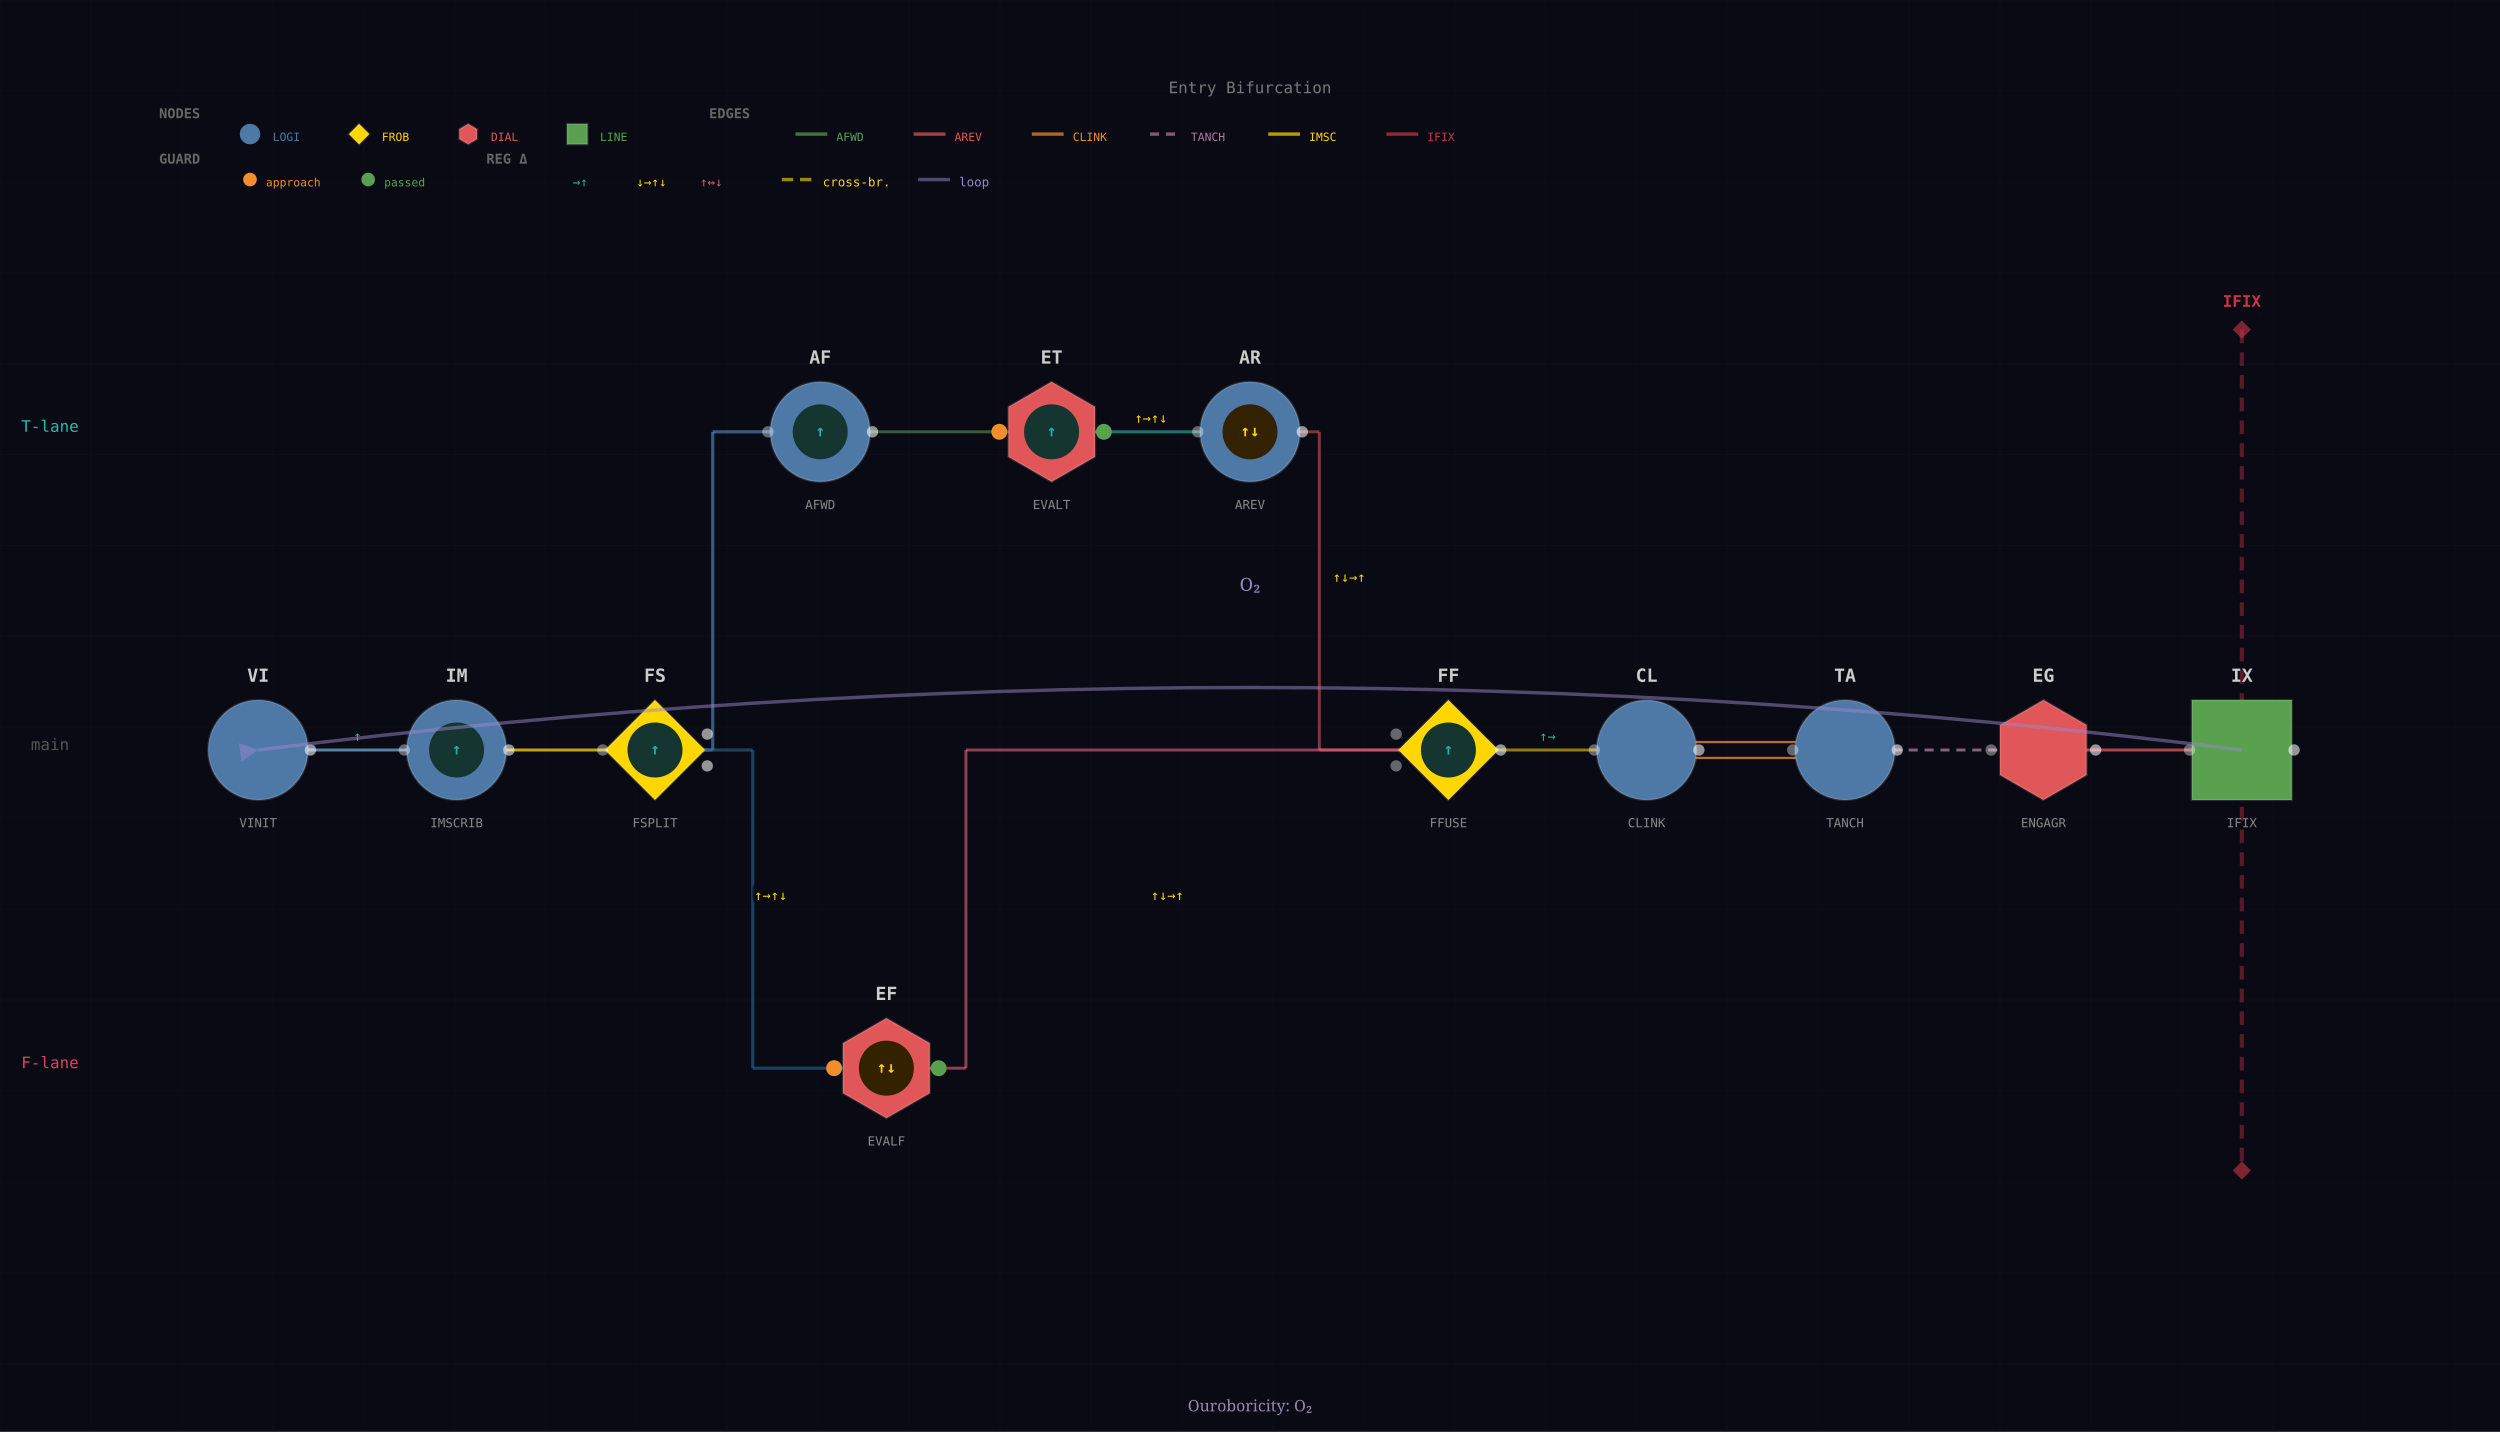
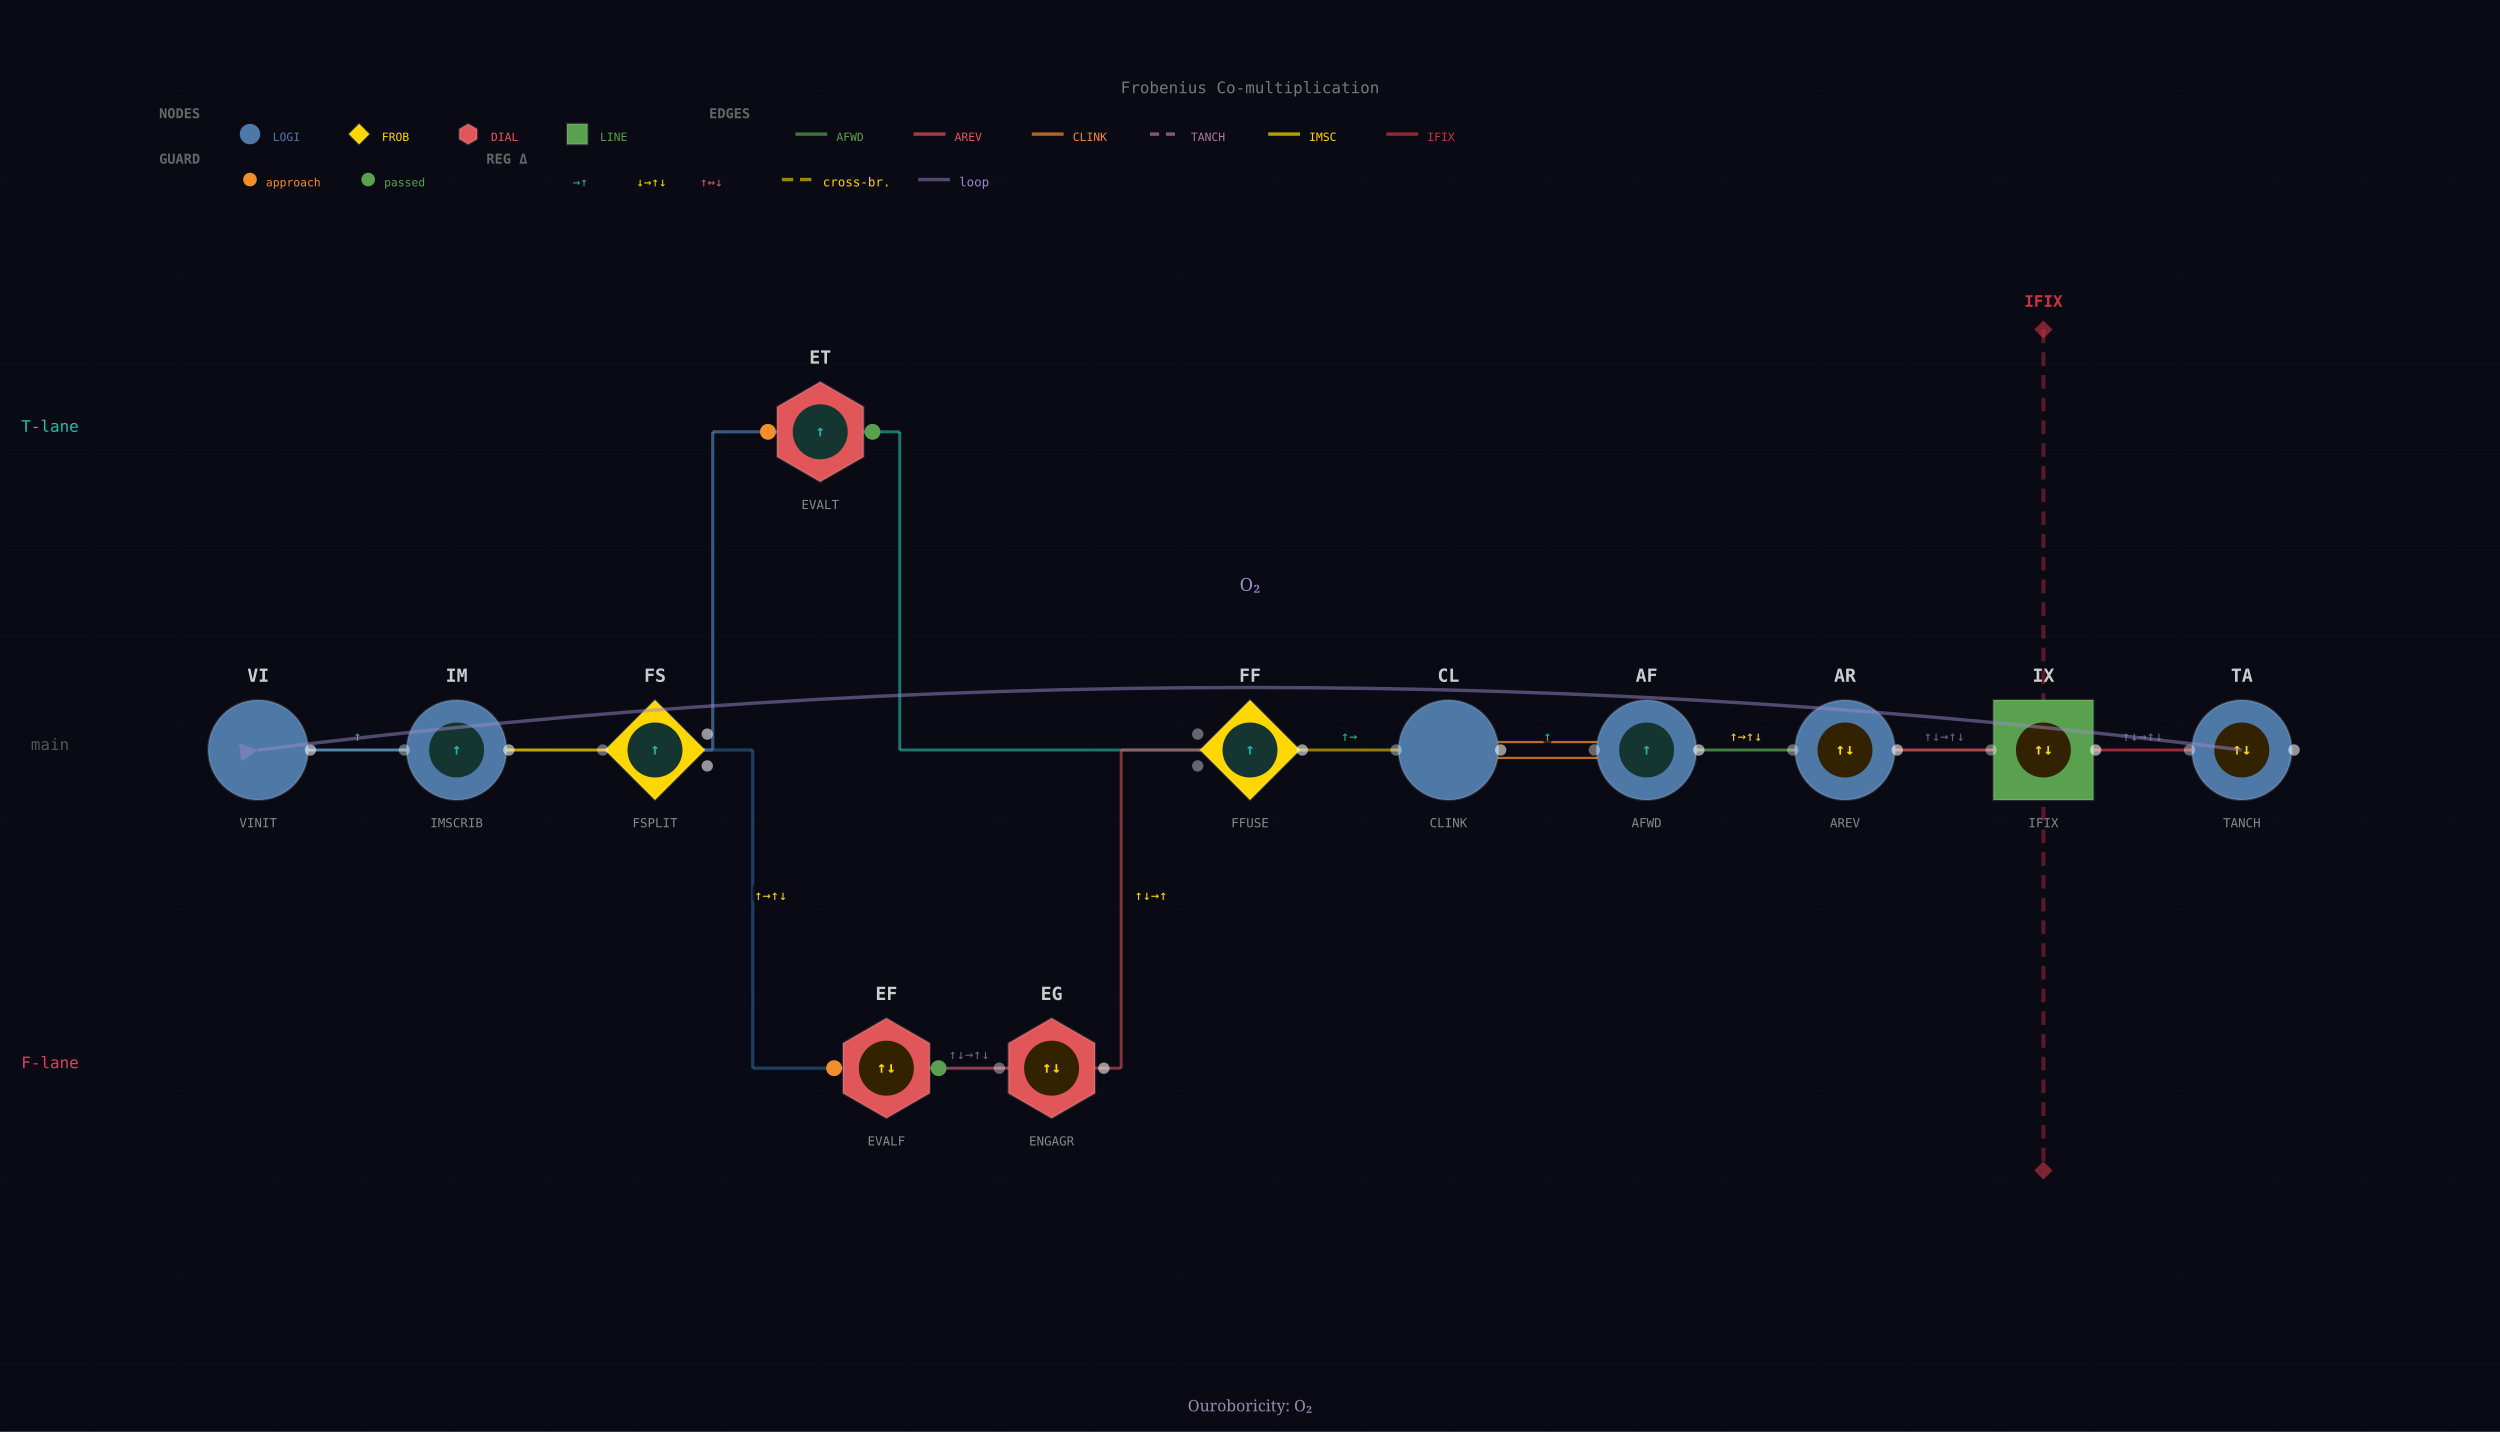
<svg xmlns="http://www.w3.org/2000/svg" viewBox="0 0 1100 630">
  <rect width="1100" height="630" fill="#0a0a15" />
  <line x1="0.0" y1="0.0" x2="0.0" y2="630.0" stroke="#151525" stroke-width="0.4" opacity="0.25" />
  <line x1="40.0" y1="0.0" x2="40.0" y2="630.0" stroke="#151525" stroke-width="0.4" opacity="0.25" />
  <line x1="80.0" y1="0.0" x2="80.0" y2="630.0" stroke="#151525" stroke-width="0.4" opacity="0.25" />
  <line x1="120.0" y1="0.0" x2="120.0" y2="630.0" stroke="#151525" stroke-width="0.4" opacity="0.25" />
  <line x1="160.0" y1="0.0" x2="160.0" y2="630.0" stroke="#151525" stroke-width="0.4" opacity="0.25" />
  <line x1="200.0" y1="0.0" x2="200.0" y2="630.0" stroke="#151525" stroke-width="0.4" opacity="0.25" />
  <line x1="240.0" y1="0.0" x2="240.0" y2="630.0" stroke="#151525" stroke-width="0.4" opacity="0.25" />
  <line x1="280.0" y1="0.0" x2="280.0" y2="630.0" stroke="#151525" stroke-width="0.4" opacity="0.25" />
  <line x1="320.0" y1="0.0" x2="320.0" y2="630.0" stroke="#151525" stroke-width="0.4" opacity="0.25" />
  <line x1="360.0" y1="0.0" x2="360.0" y2="630.0" stroke="#151525" stroke-width="0.4" opacity="0.25" />
  <line x1="400.0" y1="0.0" x2="400.0" y2="630.0" stroke="#151525" stroke-width="0.4" opacity="0.25" />
  <line x1="440.0" y1="0.0" x2="440.0" y2="630.0" stroke="#151525" stroke-width="0.4" opacity="0.25" />
  <line x1="480.0" y1="0.0" x2="480.0" y2="630.0" stroke="#151525" stroke-width="0.4" opacity="0.25" />
  <line x1="520.0" y1="0.0" x2="520.0" y2="630.0" stroke="#151525" stroke-width="0.4" opacity="0.25" />
  <line x1="560.0" y1="0.0" x2="560.0" y2="630.0" stroke="#151525" stroke-width="0.4" opacity="0.25" />
  <line x1="600.0" y1="0.0" x2="600.0" y2="630.0" stroke="#151525" stroke-width="0.4" opacity="0.25" />
  <line x1="640.0" y1="0.0" x2="640.0" y2="630.0" stroke="#151525" stroke-width="0.4" opacity="0.25" />
  <line x1="680.0" y1="0.0" x2="680.0" y2="630.0" stroke="#151525" stroke-width="0.4" opacity="0.25" />
  <line x1="720.0" y1="0.0" x2="720.0" y2="630.0" stroke="#151525" stroke-width="0.4" opacity="0.25" />
  <line x1="760.0" y1="0.0" x2="760.0" y2="630.0" stroke="#151525" stroke-width="0.4" opacity="0.25" />
  <line x1="800.0" y1="0.0" x2="800.0" y2="630.0" stroke="#151525" stroke-width="0.4" opacity="0.25" />
  <line x1="840.0" y1="0.0" x2="840.0" y2="630.0" stroke="#151525" stroke-width="0.4" opacity="0.25" />
  <line x1="880.0" y1="0.0" x2="880.0" y2="630.0" stroke="#151525" stroke-width="0.4" opacity="0.25" />
  <line x1="920.0" y1="0.0" x2="920.0" y2="630.0" stroke="#151525" stroke-width="0.4" opacity="0.25" />
  <line x1="960.0" y1="0.0" x2="960.0" y2="630.0" stroke="#151525" stroke-width="0.4" opacity="0.25" />
  <line x1="1000.0" y1="0.0" x2="1000.0" y2="630.0" stroke="#151525" stroke-width="0.4" opacity="0.25" />
  <line x1="1040.0" y1="0.0" x2="1040.0" y2="630.0" stroke="#151525" stroke-width="0.4" opacity="0.25" />
  <line x1="1080.0" y1="0.0" x2="1080.0" y2="630.0" stroke="#151525" stroke-width="0.4" opacity="0.25" />
  <line x1="0.0" y1="0.0" x2="1100.0" y2="0.0" stroke="#151525" stroke-width="0.4" opacity="0.25" />
  <line x1="0.0" y1="40.0" x2="1100.0" y2="40.0" stroke="#151525" stroke-width="0.4" opacity="0.25" />
  <line x1="0.0" y1="80.0" x2="1100.0" y2="80.0" stroke="#151525" stroke-width="0.4" opacity="0.25" />
  <line x1="0.0" y1="120.0" x2="1100.0" y2="120.0" stroke="#151525" stroke-width="0.4" opacity="0.25" />
  <line x1="0.0" y1="160.0" x2="1100.0" y2="160.0" stroke="#151525" stroke-width="0.4" opacity="0.25" />
  <line x1="0.0" y1="200.0" x2="1100.0" y2="200.0" stroke="#151525" stroke-width="0.4" opacity="0.25" />
  <line x1="0.0" y1="240.0" x2="1100.0" y2="240.0" stroke="#151525" stroke-width="0.4" opacity="0.25" />
  <line x1="0.0" y1="280.0" x2="1100.0" y2="280.0" stroke="#151525" stroke-width="0.4" opacity="0.25" />
  <line x1="0.0" y1="320.0" x2="1100.0" y2="320.0" stroke="#151525" stroke-width="0.4" opacity="0.25" />
  <line x1="0.0" y1="360.0" x2="1100.0" y2="360.0" stroke="#151525" stroke-width="0.4" opacity="0.25" />
  <line x1="0.0" y1="400.0" x2="1100.0" y2="400.0" stroke="#151525" stroke-width="0.4" opacity="0.25" />
  <line x1="0.0" y1="440.0" x2="1100.0" y2="440.0" stroke="#151525" stroke-width="0.4" opacity="0.25" />
  <line x1="0.0" y1="480.0" x2="1100.0" y2="480.0" stroke="#151525" stroke-width="0.4" opacity="0.25" />
  <line x1="0.0" y1="520.0" x2="1100.0" y2="520.0" stroke="#151525" stroke-width="0.4" opacity="0.25" />
  <line x1="0.0" y1="560.0" x2="1100.0" y2="560.0" stroke="#151525" stroke-width="0.4" opacity="0.25" />
  <line x1="0.0" y1="600.0" x2="1100.0" y2="600.0" stroke="#151525" stroke-width="0.4" opacity="0.25" />
  <text x="550.0" y="26.0" fill="#cccccc" font-size="13" text-anchor="middle" font-family="monospace" font-weight="bold" />
-   <text x="550.0" y="41.0" fill="#777" font-size="7" text-anchor="middle" font-family="monospace">Entry Bifurcation</text>
+   <text x="550.0" y="41.0" fill="#777" font-size="7" text-anchor="middle" font-family="monospace">Frobenius Co-multiplication</text>
  <text x="22.0" y="190.0" fill="#20c0b0" font-size="7" text-anchor="middle" font-family="monospace">T-lane</text>
  <text x="22.0" y="470.0" fill="#e04060" font-size="7" text-anchor="middle" font-family="monospace">F-lane</text>
  <text x="22.0" y="330.0" fill="#555" font-size="7" text-anchor="middle" font-family="monospace">main</text>
-   <line x1="986.4" y1="145.0" x2="986.4" y2="515.0" stroke="#cc3344" stroke-width="1.8" opacity="0.4" stroke-dasharray="6,4" />
-   <text x="986.4" y="135.0" fill="#cc3344" font-size="7" text-anchor="middle" font-family="monospace" font-weight="bold">IFIX</text>
-   <polygon points="986.364,141.0 990.4,145 986.364,149.0 982.4,145" fill="#cc3344" opacity="0.6" />
-   <polygon points="986.364,511.0 990.4,515 986.364,519.0 982.4,515" fill="#cc3344" opacity="0.6" />
+   <line x1="899.1" y1="145.0" x2="899.1" y2="515.0" stroke="#cc3344" stroke-width="1.8" opacity="0.4" stroke-dasharray="6,4" />
+   <text x="899.1" y="135.0" fill="#cc3344" font-size="7" text-anchor="middle" font-family="monospace" font-weight="bold">IFIX</text>
+   <polygon points="899.091,141.0 903.1,145 899.091,149.0 895.1,145" fill="#cc3344" opacity="0.6" />
+   <polygon points="899.091,511.0 903.1,515 899.091,519.0 895.1,515" fill="#cc3344" opacity="0.6" />
  <line x1="288.2" y1="330.0" x2="313.6" y2="330.0" stroke="#5b9bd5" stroke-width="1.4" opacity="0.55" />
  <line x1="313.6" y1="330.0" x2="313.6" y2="190.0" stroke="#5b9bd5" stroke-width="1.4" opacity="0.55" />
  <line x1="313.6" y1="190.0" x2="352.9" y2="190.0" stroke="#5b9bd5" stroke-width="1.4" opacity="0.55" />
  <polygon points="360.9,190.0 352.9,193.2 352.9,186.8" fill="#5b9bd5" opacity="0.55" />
-   <line x1="360.9" y1="190.0" x2="454.7" y2="190.0" stroke="#59a14f" stroke-width="1.3" opacity="0.55" />
-   <polygon points="462.7,190.0 454.7,193.2 454.7,186.8" fill="#59a14f" opacity="0.55" />
-   <line x1="462.7" y1="190.0" x2="542.0" y2="190.0" stroke="#20d0b8" stroke-width="1.3" opacity="0.55" />
-   <polygon points="550.0,190.0 542.0,193.2 542.0,186.8" fill="#20d0b8" opacity="0.55" />
-   <rect x="498.4" y="178.0" width="16.0" height="10" fill="#0a0a15" opacity="0.7" rx="3" />
-   <text x="506.4" y="186.0" fill="#ffd700" font-size="6" text-anchor="middle" font-family="monospace">↑→↑↓</text>
-   <line x1="550.0" y1="190.0" x2="580.5" y2="190.0" stroke="#e15759" stroke-width="1.3" opacity="0.55" />
-   <line x1="580.5" y1="190.0" x2="580.5" y2="330.0" stroke="#e15759" stroke-width="1.3" opacity="0.55" />
-   <line x1="580.5" y1="330.0" x2="629.3" y2="330.0" stroke="#e15759" stroke-width="1.3" opacity="0.55" />
-   <polygon points="637.3,330.0 629.3,333.2 629.3,326.8" fill="#e15759" opacity="0.55" />
-   <rect x="585.6" y="248.0" width="16.0" height="10" fill="#0a0a15" opacity="0.7" rx="3" />
-   <text x="593.6" y="256.0" fill="#ffd700" font-size="6" text-anchor="middle" font-family="monospace">↑↓→↑</text>
+   <line x1="360.9" y1="190.0" x2="395.9" y2="190.0" stroke="#20d0b8" stroke-width="1.3" opacity="0.55" />
+   <line x1="395.9" y1="190.0" x2="395.9" y2="330.0" stroke="#20d0b8" stroke-width="1.3" opacity="0.55" />
+   <line x1="395.9" y1="330.0" x2="542.0" y2="330.0" stroke="#20d0b8" stroke-width="1.3" opacity="0.55" />
+   <polygon points="550.0,330.0 542.0,333.2 542.0,326.8" fill="#20d0b8" opacity="0.55" />
  <line x1="288.2" y1="330.0" x2="331.2" y2="330.0" stroke="#2b6b9f" stroke-width="1.4" opacity="0.55" />
  <line x1="331.2" y1="330.0" x2="331.2" y2="470.0" stroke="#2b6b9f" stroke-width="1.4" opacity="0.55" />
  <line x1="331.2" y1="470.0" x2="382.0" y2="470.0" stroke="#2b6b9f" stroke-width="1.4" opacity="0.55" />
  <polygon points="390.0,470.0 382.0,473.2 382.0,466.8" fill="#2b6b9f" opacity="0.55" />
  <rect x="331.1" y="388.0" width="16.0" height="10" fill="#0a0a15" opacity="0.7" rx="3" />
  <text x="339.1" y="396.0" fill="#ffd700" font-size="6" text-anchor="middle" font-family="monospace">↑→↑↓</text>
-   <line x1="390.0" y1="470.0" x2="425.0" y2="470.0" stroke="#ff6688" stroke-width="1.3" opacity="0.55" />
-   <line x1="425.0" y1="470.0" x2="425.0" y2="330.0" stroke="#ff6688" stroke-width="1.3" opacity="0.55" />
-   <line x1="425.0" y1="330.0" x2="629.3" y2="330.0" stroke="#ff6688" stroke-width="1.3" opacity="0.55" />
-   <polygon points="637.3,330.0 629.3,333.2 629.3,326.8" fill="#ff6688" opacity="0.55" />
-   <rect x="505.6" y="388.0" width="16.0" height="10" fill="#0a0a15" opacity="0.7" rx="3" />
-   <text x="513.6" y="396.0" fill="#ffd700" font-size="6" text-anchor="middle" font-family="monospace">↑↓→↑</text>
+   <line x1="390.0" y1="470.0" x2="454.7" y2="470.0" stroke="#ff6688" stroke-width="1.3" opacity="0.55" />
+   <polygon points="462.7,470.0 454.7,473.2 454.7,466.8" fill="#ff6688" opacity="0.55" />
+   <rect x="416.4" y="458.0" width="20.0" height="10" fill="#0a0a15" opacity="0.7" rx="3" />
+   <text x="426.4" y="466.0" fill="#666688" font-size="6" text-anchor="middle" font-family="monospace">↑↓→↑↓</text>
+   <line x1="462.7" y1="470.0" x2="493.3" y2="470.0" stroke="#e15759" stroke-width="1.3" opacity="0.55" />
+   <line x1="493.3" y1="470.0" x2="493.3" y2="330.0" stroke="#e15759" stroke-width="1.3" opacity="0.55" />
+   <line x1="493.3" y1="330.0" x2="542.0" y2="330.0" stroke="#e15759" stroke-width="1.3" opacity="0.55" />
+   <polygon points="550.0,330.0 542.0,333.2 542.0,326.8" fill="#e15759" opacity="0.55" />
+   <rect x="498.4" y="388.0" width="16.0" height="10" fill="#0a0a15" opacity="0.7" rx="3" />
+   <text x="506.4" y="396.0" fill="#ffd700" font-size="6" text-anchor="middle" font-family="monospace">↑↓→↑</text>
  <line x1="113.6" y1="330.0" x2="192.9" y2="330.0" stroke="#6baed6" stroke-width="1.3" opacity="0.75" />
  <polygon points="200.9,330.0 192.9,333.2 192.9,326.8" fill="#6baed6" opacity="0.75" />
  <rect x="155.3" y="318.0" width="4.0" height="10" fill="#0a0a15" opacity="0.7" rx="3" />
  <text x="157.3" y="326.0" fill="#20b888" font-size="6" text-anchor="middle" font-family="monospace">↑</text>
  <line x1="200.9" y1="330.0" x2="280.2" y2="330.0" stroke="#ffd700" stroke-width="1.3" opacity="0.75" />
  <polygon points="288.2,330.0 280.2,333.2 280.2,326.8" fill="#ffd700" opacity="0.75" />
-   <line x1="724.5" y1="326.5" x2="802.8" y2="326.5" stroke="#f28e2b" stroke-width="1.0" opacity="0.75" />
-   <line x1="724.5" y1="333.5" x2="802.8" y2="333.5" stroke="#f28e2b" stroke-width="1.0" opacity="0.75" />
-   <polygon points="811.8,330.0 801.8,334.0 801.8,326.0" fill="#f28e2b" opacity="0.75" />
-   <line x1="811.8" y1="330.0" x2="891.1" y2="330.0" stroke="#b07aa1" stroke-width="1.3" opacity="0.75" stroke-dasharray="4,3" />
-   <polygon points="899.1,330.0 891.1,333.2 891.1,326.8" fill="#b07aa1" opacity="0.75" />
-   <line x1="899.1" y1="330.0" x2="978.4" y2="330.0" stroke="#e15759" stroke-width="1.3" opacity="0.75" />
-   <polygon points="986.4,330.0 978.4,333.2 978.4,326.8" fill="#e15759" opacity="0.75" />
-   <line x1="637.3" y1="330.0" x2="716.5" y2="330.0" stroke="#ffd700" stroke-width="1.3" opacity="0.55" />
-   <polygon points="724.5,330.0 716.5,333.2 716.5,326.8" fill="#ffd700" opacity="0.55" />
-   <rect x="676.9" y="318.0" width="8.0" height="10" fill="#0a0a15" opacity="0.7" rx="3" />
-   <text x="680.9" y="326.0" fill="#20b888" font-size="6" text-anchor="middle" font-family="monospace">↑→</text>
+   <line x1="637.3" y1="326.5" x2="715.5" y2="326.5" stroke="#f28e2b" stroke-width="1.0" opacity="0.75" />
+   <line x1="637.3" y1="333.5" x2="715.5" y2="333.5" stroke="#f28e2b" stroke-width="1.0" opacity="0.75" />
+   <polygon points="724.5,330.0 714.5,334.0 714.5,326.0" fill="#f28e2b" opacity="0.75" />
+   <rect x="678.9" y="318.0" width="4.0" height="10" fill="#0a0a15" opacity="0.7" rx="3" />
+   <text x="680.9" y="326.0" fill="#20b888" font-size="6" text-anchor="middle" font-family="monospace">↑</text>
+   <line x1="724.5" y1="330.0" x2="803.8" y2="330.0" stroke="#59a14f" stroke-width="1.3" opacity="0.75" />
+   <polygon points="811.8,330.0 803.8,333.2 803.8,326.8" fill="#59a14f" opacity="0.75" />
+   <rect x="760.2" y="318.0" width="16.0" height="10" fill="#0a0a15" opacity="0.7" rx="3" />
+   <text x="768.2" y="326.0" fill="#ffd700" font-size="6" text-anchor="middle" font-family="monospace">↑→↑↓</text>
+   <line x1="811.8" y1="330.0" x2="891.1" y2="330.0" stroke="#e15759" stroke-width="1.3" opacity="0.75" />
+   <polygon points="899.1,330.0 891.1,333.2 891.1,326.8" fill="#e15759" opacity="0.75" />
+   <rect x="845.5" y="318.0" width="20.0" height="10" fill="#0a0a15" opacity="0.7" rx="3" />
+   <text x="855.5" y="326.0" fill="#666688" font-size="6" text-anchor="middle" font-family="monospace">↑↓→↑↓</text>
+   <line x1="899.1" y1="330.0" x2="978.4" y2="330.0" stroke="#cc3344" stroke-width="1.3" opacity="0.75" />
+   <polygon points="986.4,330.0 978.4,333.2 978.4,326.8" fill="#cc3344" opacity="0.75" />
+   <rect x="932.7" y="318.0" width="20.0" height="10" fill="#0a0a15" opacity="0.7" rx="3" />
+   <text x="942.7" y="326.0" fill="#666688" font-size="6" text-anchor="middle" font-family="monospace">↑↓→↑↓</text>
+   <line x1="550.0" y1="330.0" x2="629.3" y2="330.0" stroke="#ffd700" stroke-width="1.3" opacity="0.55" />
+   <polygon points="637.3,330.0 629.3,333.2 629.3,326.8" fill="#ffd700" opacity="0.55" />
+   <rect x="589.6" y="318.0" width="8.0" height="10" fill="#0a0a15" opacity="0.7" rx="3" />
+   <text x="593.6" y="326.0" fill="#20b888" font-size="6" text-anchor="middle" font-family="monospace">↑→</text>
  <circle cx="113.6" cy="330.0" r="22.0" fill="#4e79a7" stroke="#ffffff20" stroke-width="1.0" />
  <text x="113.6" y="300.0" fill="#cccccc" font-size="8" text-anchor="middle" font-family="monospace" font-weight="bold">VI</text>
  <text x="113.6" y="364.0" fill="#888" font-size="5.5" text-anchor="middle" font-family="monospace">VINIT</text>
  <circle cx="136.6" cy="330.0" r="2.5" fill="#ffffff90" stroke-width="0" />
  <circle cx="200.9" cy="330.0" r="22.0" fill="#4e79a7" stroke="#ffffff20" stroke-width="1.0" />
  <circle cx="200.9" cy="330.0" r="12.1" fill="#153530" stroke-width="0" />
  <text x="200.9" y="332.0" fill="#20b2aa" font-size="7" text-anchor="middle" font-family="monospace" font-weight="bold">↑</text>
  <text x="200.9" y="300.0" fill="#cccccc" font-size="8" text-anchor="middle" font-family="monospace" font-weight="bold">IM</text>
  <text x="200.9" y="364.0" fill="#888" font-size="5.5" text-anchor="middle" font-family="monospace">IMSCRIB</text>
  <circle cx="177.9" cy="330.0" r="2.5" fill="#ffffff60" stroke-width="0" />
  <circle cx="223.9" cy="330.0" r="2.5" fill="#ffffff90" stroke-width="0" />
  <polygon points="288.182,308.0 310.2,330 288.182,352.0 266.2,330" fill="#ffd700" stroke="#ffffff20" stroke-width="1.0" />
  <circle cx="288.2" cy="330.0" r="12.1" fill="#153530" stroke-width="0" />
  <text x="288.2" y="332.0" fill="#20b2aa" font-size="7" text-anchor="middle" font-family="monospace" font-weight="bold">↑</text>
  <text x="288.2" y="300.0" fill="#cccccc" font-size="8" text-anchor="middle" font-family="monospace" font-weight="bold">FS</text>
  <text x="288.2" y="364.0" fill="#888" font-size="5.5" text-anchor="middle" font-family="monospace">FSPLIT</text>
  <circle cx="265.2" cy="330.0" r="2.5" fill="#ffffff60" stroke-width="0" />
  <circle cx="311.2" cy="323.0" r="2.5" fill="#ffffff90" stroke-width="0" />
  <circle cx="311.2" cy="337.0" r="2.5" fill="#ffffff90" stroke-width="0" />
-   <circle cx="360.9" cy="190.0" r="22.0" fill="#4e79a7" stroke="#ffffff20" stroke-width="1.0" />
+   <polygon points="380.0,201.0 360.9,212.0 341.9,201.0 341.9,179.0 360.9,168.0 380.0,179.0" fill="#e15759" stroke="#ffffff20" stroke-width="1.0" />
  <circle cx="360.9" cy="190.0" r="12.1" fill="#153530" stroke-width="0" />
  <text x="360.9" y="192.0" fill="#20b2aa" font-size="7" text-anchor="middle" font-family="monospace" font-weight="bold">↑</text>
-   <text x="360.9" y="160.0" fill="#cccccc" font-size="8" text-anchor="middle" font-family="monospace" font-weight="bold">AF</text>
-   <text x="360.9" y="224.0" fill="#888" font-size="5.5" text-anchor="middle" font-family="monospace">AFWD</text>
-   <circle cx="337.9" cy="190.0" r="2.5" fill="#ffffff60" stroke-width="0" />
-   <circle cx="383.9" cy="190.0" r="2.5" fill="#ffffff90" stroke-width="0" />
-   <polygon points="481.8,201.0 462.7,212.0 443.7,201.0 443.7,179.0 462.7,168.0 481.8,179.0" fill="#e15759" stroke="#ffffff20" stroke-width="1.0" />
-   <circle cx="462.7" cy="190.0" r="12.1" fill="#153530" stroke-width="0" />
-   <text x="462.7" y="192.0" fill="#20b2aa" font-size="7" text-anchor="middle" font-family="monospace" font-weight="bold">↑</text>
-   <text x="462.7" y="160.0" fill="#cccccc" font-size="8" text-anchor="middle" font-family="monospace" font-weight="bold">ET</text>
-   <text x="462.7" y="224.0" fill="#888" font-size="5.5" text-anchor="middle" font-family="monospace">EVALT</text>
-   <circle cx="439.7" cy="190.0" r="3.5" fill="#f28e2b" stroke-width="0.8" />
-   <circle cx="485.7" cy="190.0" r="3.5" fill="#59a14f" stroke-width="0.9" />
-   <circle cx="550.0" cy="190.0" r="22.0" fill="#4e79a7" stroke="#ffffff20" stroke-width="1.0" />
-   <circle cx="550.0" cy="190.0" r="12.1" fill="#332200" stroke-width="0" />
-   <text x="550.0" y="192.0" fill="#ffd700" font-size="7" text-anchor="middle" font-family="monospace" font-weight="bold">↑↓</text>
-   <text x="550.0" y="160.0" fill="#cccccc" font-size="8" text-anchor="middle" font-family="monospace" font-weight="bold">AR</text>
-   <text x="550.0" y="224.0" fill="#888" font-size="5.5" text-anchor="middle" font-family="monospace">AREV</text>
-   <circle cx="527.0" cy="190.0" r="2.5" fill="#ffffff60" stroke-width="0" />
-   <circle cx="573.0" cy="190.0" r="2.5" fill="#ffffff90" stroke-width="0" />
+   <text x="360.9" y="160.0" fill="#cccccc" font-size="8" text-anchor="middle" font-family="monospace" font-weight="bold">ET</text>
+   <text x="360.9" y="224.0" fill="#888" font-size="5.5" text-anchor="middle" font-family="monospace">EVALT</text>
+   <circle cx="337.9" cy="190.0" r="3.5" fill="#f28e2b" stroke-width="0.8" />
+   <circle cx="383.9" cy="190.0" r="3.5" fill="#59a14f" stroke-width="0.9" />
  <polygon points="409.1,481.0 390.0,492.0 370.9,481.0 370.9,459.0 390.0,448.0 409.1,459.0" fill="#e15759" stroke="#ffffff20" stroke-width="1.0" />
  <circle cx="390.0" cy="470.0" r="12.1" fill="#332200" stroke-width="0" />
  <text x="390.0" y="472.0" fill="#ffd700" font-size="7" text-anchor="middle" font-family="monospace" font-weight="bold">↑↓</text>
  <text x="390.0" y="440.0" fill="#cccccc" font-size="8" text-anchor="middle" font-family="monospace" font-weight="bold">EF</text>
  <text x="390.0" y="504.0" fill="#888" font-size="5.5" text-anchor="middle" font-family="monospace">EVALF</text>
  <circle cx="367.0" cy="470.0" r="3.5" fill="#f28e2b" stroke-width="0.8" />
  <circle cx="413.0" cy="470.0" r="3.5" fill="#59a14f" stroke-width="0.9" />
-   <polygon points="637.273,308.0 659.3,330 637.273,352.0 615.3,330" fill="#ffd700" stroke="#ffffff20" stroke-width="1.0" />
-   <circle cx="637.3" cy="330.0" r="12.1" fill="#153530" stroke-width="0" />
-   <text x="637.3" y="332.0" fill="#20b2aa" font-size="7" text-anchor="middle" font-family="monospace" font-weight="bold">↑</text>
-   <text x="637.3" y="300.0" fill="#cccccc" font-size="8" text-anchor="middle" font-family="monospace" font-weight="bold">FF</text>
-   <text x="637.3" y="364.0" fill="#888" font-size="5.5" text-anchor="middle" font-family="monospace">FFUSE</text>
-   <circle cx="614.3" cy="323.0" r="2.5" fill="#ffffff60" stroke-width="0" />
-   <circle cx="614.3" cy="337.0" r="2.5" fill="#ffffff60" stroke-width="0" />
+   <polygon points="481.8,481.0 462.7,492.0 443.7,481.0 443.7,459.0 462.7,448.0 481.8,459.0" fill="#e15759" stroke="#ffffff20" stroke-width="1.0" />
+   <circle cx="462.7" cy="470.0" r="12.1" fill="#332200" stroke-width="0" />
+   <text x="462.7" y="472.0" fill="#ffd700" font-size="7" text-anchor="middle" font-family="monospace" font-weight="bold">↑↓</text>
+   <text x="462.7" y="440.0" fill="#cccccc" font-size="8" text-anchor="middle" font-family="monospace" font-weight="bold">EG</text>
+   <text x="462.7" y="504.0" fill="#888" font-size="5.5" text-anchor="middle" font-family="monospace">ENGAGR</text>
+   <circle cx="439.7" cy="470.0" r="2.5" fill="#ffffff60" stroke-width="0" />
+   <circle cx="485.7" cy="470.0" r="2.5" fill="#ffffff90" stroke-width="0" />
+   <polygon points="550.0,308.0 572.0,330 550.0,352.0 528.0,330" fill="#ffd700" stroke="#ffffff20" stroke-width="1.0" />
+   <circle cx="550.0" cy="330.0" r="12.1" fill="#153530" stroke-width="0" />
+   <text x="550.0" y="332.0" fill="#20b2aa" font-size="7" text-anchor="middle" font-family="monospace" font-weight="bold">↑</text>
+   <text x="550.0" y="300.0" fill="#cccccc" font-size="8" text-anchor="middle" font-family="monospace" font-weight="bold">FF</text>
+   <text x="550.0" y="364.0" fill="#888" font-size="5.5" text-anchor="middle" font-family="monospace">FFUSE</text>
+   <circle cx="527.0" cy="323.0" r="2.5" fill="#ffffff60" stroke-width="0" />
+   <circle cx="527.0" cy="337.0" r="2.5" fill="#ffffff60" stroke-width="0" />
+   <circle cx="573.0" cy="330.0" r="2.5" fill="#ffffff90" stroke-width="0" />
+   <circle cx="637.3" cy="330.0" r="22.0" fill="#4e79a7" stroke="#ffffff20" stroke-width="1.0" />
+   <text x="637.3" y="300.0" fill="#cccccc" font-size="8" text-anchor="middle" font-family="monospace" font-weight="bold">CL</text>
+   <text x="637.3" y="364.0" fill="#888" font-size="5.5" text-anchor="middle" font-family="monospace">CLINK</text>
+   <circle cx="614.3" cy="330.0" r="2.5" fill="#ffffff60" stroke-width="0" />
  <circle cx="660.3" cy="330.0" r="2.5" fill="#ffffff90" stroke-width="0" />
  <circle cx="724.5" cy="330.0" r="22.0" fill="#4e79a7" stroke="#ffffff20" stroke-width="1.0" />
-   <text x="724.5" y="300.0" fill="#cccccc" font-size="8" text-anchor="middle" font-family="monospace" font-weight="bold">CL</text>
-   <text x="724.5" y="364.0" fill="#888" font-size="5.5" text-anchor="middle" font-family="monospace">CLINK</text>
+   <circle cx="724.5" cy="330.0" r="12.1" fill="#153530" stroke-width="0" />
+   <text x="724.5" y="332.0" fill="#20b2aa" font-size="7" text-anchor="middle" font-family="monospace" font-weight="bold">↑</text>
+   <text x="724.5" y="300.0" fill="#cccccc" font-size="8" text-anchor="middle" font-family="monospace" font-weight="bold">AF</text>
+   <text x="724.5" y="364.0" fill="#888" font-size="5.5" text-anchor="middle" font-family="monospace">AFWD</text>
  <circle cx="701.5" cy="330.0" r="2.5" fill="#ffffff60" stroke-width="0" />
  <circle cx="747.5" cy="330.0" r="2.5" fill="#ffffff90" stroke-width="0" />
  <circle cx="811.8" cy="330.0" r="22.0" fill="#4e79a7" stroke="#ffffff20" stroke-width="1.0" />
-   <text x="811.8" y="300.0" fill="#cccccc" font-size="8" text-anchor="middle" font-family="monospace" font-weight="bold">TA</text>
-   <text x="811.8" y="364.0" fill="#888" font-size="5.5" text-anchor="middle" font-family="monospace">TANCH</text>
+   <circle cx="811.8" cy="330.0" r="12.1" fill="#332200" stroke-width="0" />
+   <text x="811.8" y="332.0" fill="#ffd700" font-size="7" text-anchor="middle" font-family="monospace" font-weight="bold">↑↓</text>
+   <text x="811.8" y="300.0" fill="#cccccc" font-size="8" text-anchor="middle" font-family="monospace" font-weight="bold">AR</text>
+   <text x="811.8" y="364.0" fill="#888" font-size="5.5" text-anchor="middle" font-family="monospace">AREV</text>
  <circle cx="788.8" cy="330.0" r="2.5" fill="#ffffff60" stroke-width="0" />
  <circle cx="834.8" cy="330.0" r="2.5" fill="#ffffff90" stroke-width="0" />
-   <polygon points="918.1,341.0 899.1,352.0 880.0,341.0 880.0,319.0 899.1,308.0 918.1,319.0" fill="#e15759" stroke="#ffffff20" stroke-width="1.0" />
-   <text x="899.1" y="300.0" fill="#cccccc" font-size="8" text-anchor="middle" font-family="monospace" font-weight="bold">EG</text>
-   <text x="899.1" y="364.0" fill="#888" font-size="5.5" text-anchor="middle" font-family="monospace">ENGAGR</text>
+   <rect x="877.1" y="308.0" width="44.0" height="44.0" fill="#59a14f" stroke="#ffffff20" stroke-width="1.0" />
+   <circle cx="899.1" cy="330.0" r="12.1" fill="#332200" stroke-width="0" />
+   <text x="899.1" y="332.0" fill="#ffd700" font-size="7" text-anchor="middle" font-family="monospace" font-weight="bold">↑↓</text>
+   <text x="899.1" y="300.0" fill="#cccccc" font-size="8" text-anchor="middle" font-family="monospace" font-weight="bold">IX</text>
+   <text x="899.1" y="364.0" fill="#888" font-size="5.5" text-anchor="middle" font-family="monospace">IFIX</text>
  <circle cx="876.1" cy="330.0" r="2.5" fill="#ffffff60" stroke-width="0" />
  <circle cx="922.1" cy="330.0" r="2.5" fill="#ffffff90" stroke-width="0" />
-   <rect x="964.4" y="308.0" width="44.0" height="44.0" fill="#59a14f" stroke="#ffffff20" stroke-width="1.0" />
-   <text x="986.4" y="300.0" fill="#cccccc" font-size="8" text-anchor="middle" font-family="monospace" font-weight="bold">IX</text>
-   <text x="986.4" y="364.0" fill="#888" font-size="5.5" text-anchor="middle" font-family="monospace">IFIX</text>
+   <circle cx="986.4" cy="330.0" r="22.0" fill="#4e79a7" stroke="#ffffff20" stroke-width="1.0" />
+   <circle cx="986.4" cy="330.0" r="12.1" fill="#332200" stroke-width="0" />
+   <text x="986.4" y="332.0" fill="#ffd700" font-size="7" text-anchor="middle" font-family="monospace" font-weight="bold">↑↓</text>
+   <text x="986.4" y="300.0" fill="#cccccc" font-size="8" text-anchor="middle" font-family="monospace" font-weight="bold">TA</text>
+   <text x="986.4" y="364.0" fill="#888" font-size="5.5" text-anchor="middle" font-family="monospace">TANCH</text>
  <circle cx="963.4" cy="330.0" r="2.5" fill="#ffffff60" stroke-width="0" />
  <circle cx="1009.4" cy="330.0" r="2.5" fill="#ffffff90" stroke-width="0" />
  <path d="M986.4,330.0 Q550.0,275.0 113.6,330.0" fill="none" stroke="#9988cc" stroke-width="1.5" opacity="0.5" />
  <polygon points="113.6,330.0 105.2,327.0 106.2,335.0" fill="#9988cc" opacity="0.5" />
  <text x="550.0" y="260.0" fill="#9988cc" font-size="8" text-anchor="middle" font-family="serif">O₂</text>
  <text x="550.0" y="621.0" fill="#9988aa" font-size="7" text-anchor="middle" font-family="serif">Ouroboricity: O₂</text>
  <text x="70.0" y="52.0" fill="#666" font-size="6" text-anchor="start" font-family="monospace" font-weight="bold">NODES</text>
  <circle cx="110.0" cy="59.0" r="4.5" fill="#4e79a7" stroke-width="0" />
  <text x="120.0" y="62.0" fill="#4e79a7" font-size="5" text-anchor="start" font-family="monospace">LOGI</text>
  <polygon points="158,54.5 162.5,59 158,63.5 153.5,59" fill="#ffd700" stroke="#ffffff20" stroke-width="1.0" />
  <text x="168.0" y="62.0" fill="#ffd700" font-size="5" text-anchor="start" font-family="monospace">FROB</text>
  <polygon points="209.9,61.2 206.0,63.5 202.1,61.2 202.1,56.8 206.0,54.5 209.9,56.8" fill="#e15759" stroke="#ffffff20" stroke-width="1.0" />
  <text x="216.0" y="62.0" fill="#e15759" font-size="5" text-anchor="start" font-family="monospace">DIAL</text>
  <rect x="249.5" y="54.5" width="9.0" height="9.0" fill="#59a14f" stroke="#ffffff20" stroke-width="1.0" />
  <text x="264.0" y="62.0" fill="#59a14f" font-size="5" text-anchor="start" font-family="monospace">LINE</text>
  <text x="312.0" y="52.0" fill="#666" font-size="6" text-anchor="start" font-family="monospace" font-weight="bold">EDGES</text>
  <line x1="350.0" y1="59.0" x2="364.0" y2="59.0" stroke="#59a14f" stroke-width="1.5" opacity="0.7" />
  <text x="368.0" y="62.0" fill="#59a14f" font-size="5" text-anchor="start" font-family="monospace">AFWD</text>
  <line x1="402.0" y1="59.0" x2="416.0" y2="59.0" stroke="#e15759" stroke-width="1.5" opacity="0.7" />
  <text x="420.0" y="62.0" fill="#e15759" font-size="5" text-anchor="start" font-family="monospace">AREV</text>
  <line x1="454.0" y1="59.0" x2="468.0" y2="59.0" stroke="#f28e2b" stroke-width="1.5" opacity="0.7" />
  <text x="472.0" y="62.0" fill="#f28e2b" font-size="5" text-anchor="start" font-family="monospace">CLINK</text>
  <line x1="506.0" y1="59.0" x2="520.0" y2="59.0" stroke="#b07aa1" stroke-width="1.5" opacity="0.7" stroke-dasharray="4,3" />
  <text x="524.0" y="62.0" fill="#b07aa1" font-size="5" text-anchor="start" font-family="monospace">TANCH</text>
  <line x1="558.0" y1="59.0" x2="572.0" y2="59.0" stroke="#ffd700" stroke-width="1.5" opacity="0.7" />
  <text x="576.0" y="62.0" fill="#ffd700" font-size="5" text-anchor="start" font-family="monospace">IMSC</text>
  <line x1="610.0" y1="59.0" x2="624.0" y2="59.0" stroke="#cc3344" stroke-width="1.5" opacity="0.7" />
  <text x="628.0" y="62.0" fill="#cc3344" font-size="5" text-anchor="start" font-family="monospace">IFIX</text>
  <text x="70.0" y="72.0" fill="#666" font-size="6" text-anchor="start" font-family="monospace" font-weight="bold">GUARD</text>
  <circle cx="110.0" cy="79.0" r="3.0" fill="#f28e2b" stroke-width="0.8" />
  <text x="117.0" y="82.0" fill="#f28e2b" font-size="5" text-anchor="start" font-family="monospace">approach</text>
  <circle cx="162.0" cy="79.0" r="3.0" fill="#59a14f" stroke-width="0.9" />
  <text x="169.0" y="82.0" fill="#59a14f" font-size="5" text-anchor="start" font-family="monospace">passed</text>
  <text x="214.0" y="72.0" fill="#666" font-size="6" text-anchor="start" font-family="monospace" font-weight="bold">REG Δ</text>
  <text x="252.0" y="82.0" fill="#20b888" font-size="5.5" text-anchor="start" font-family="monospace">→↑</text>
  <text x="280.0" y="82.0" fill="#ffd700" font-size="5.5" text-anchor="start" font-family="monospace">↓→↑↓</text>
  <text x="308.0" y="82.0" fill="#e15759" font-size="5.5" text-anchor="start" font-family="monospace">↑↔↓</text>
  <line x1="344.0" y1="79.0" x2="358.0" y2="79.0" stroke="#ffd700" stroke-width="1.5" opacity="0.6" stroke-dasharray="5,3" />
  <text x="362.0" y="82.0" fill="#ffd700" font-size="5.5" text-anchor="start" font-family="monospace">cross-br.</text>
  <line x1="404.0" y1="79.0" x2="418.0" y2="79.0" stroke="#9988cc" stroke-width="1.5" opacity="0.5" />
  <text x="422.0" y="82.0" fill="#9988cc" font-size="5.5" text-anchor="start" font-family="monospace">loop</text>
</svg>
